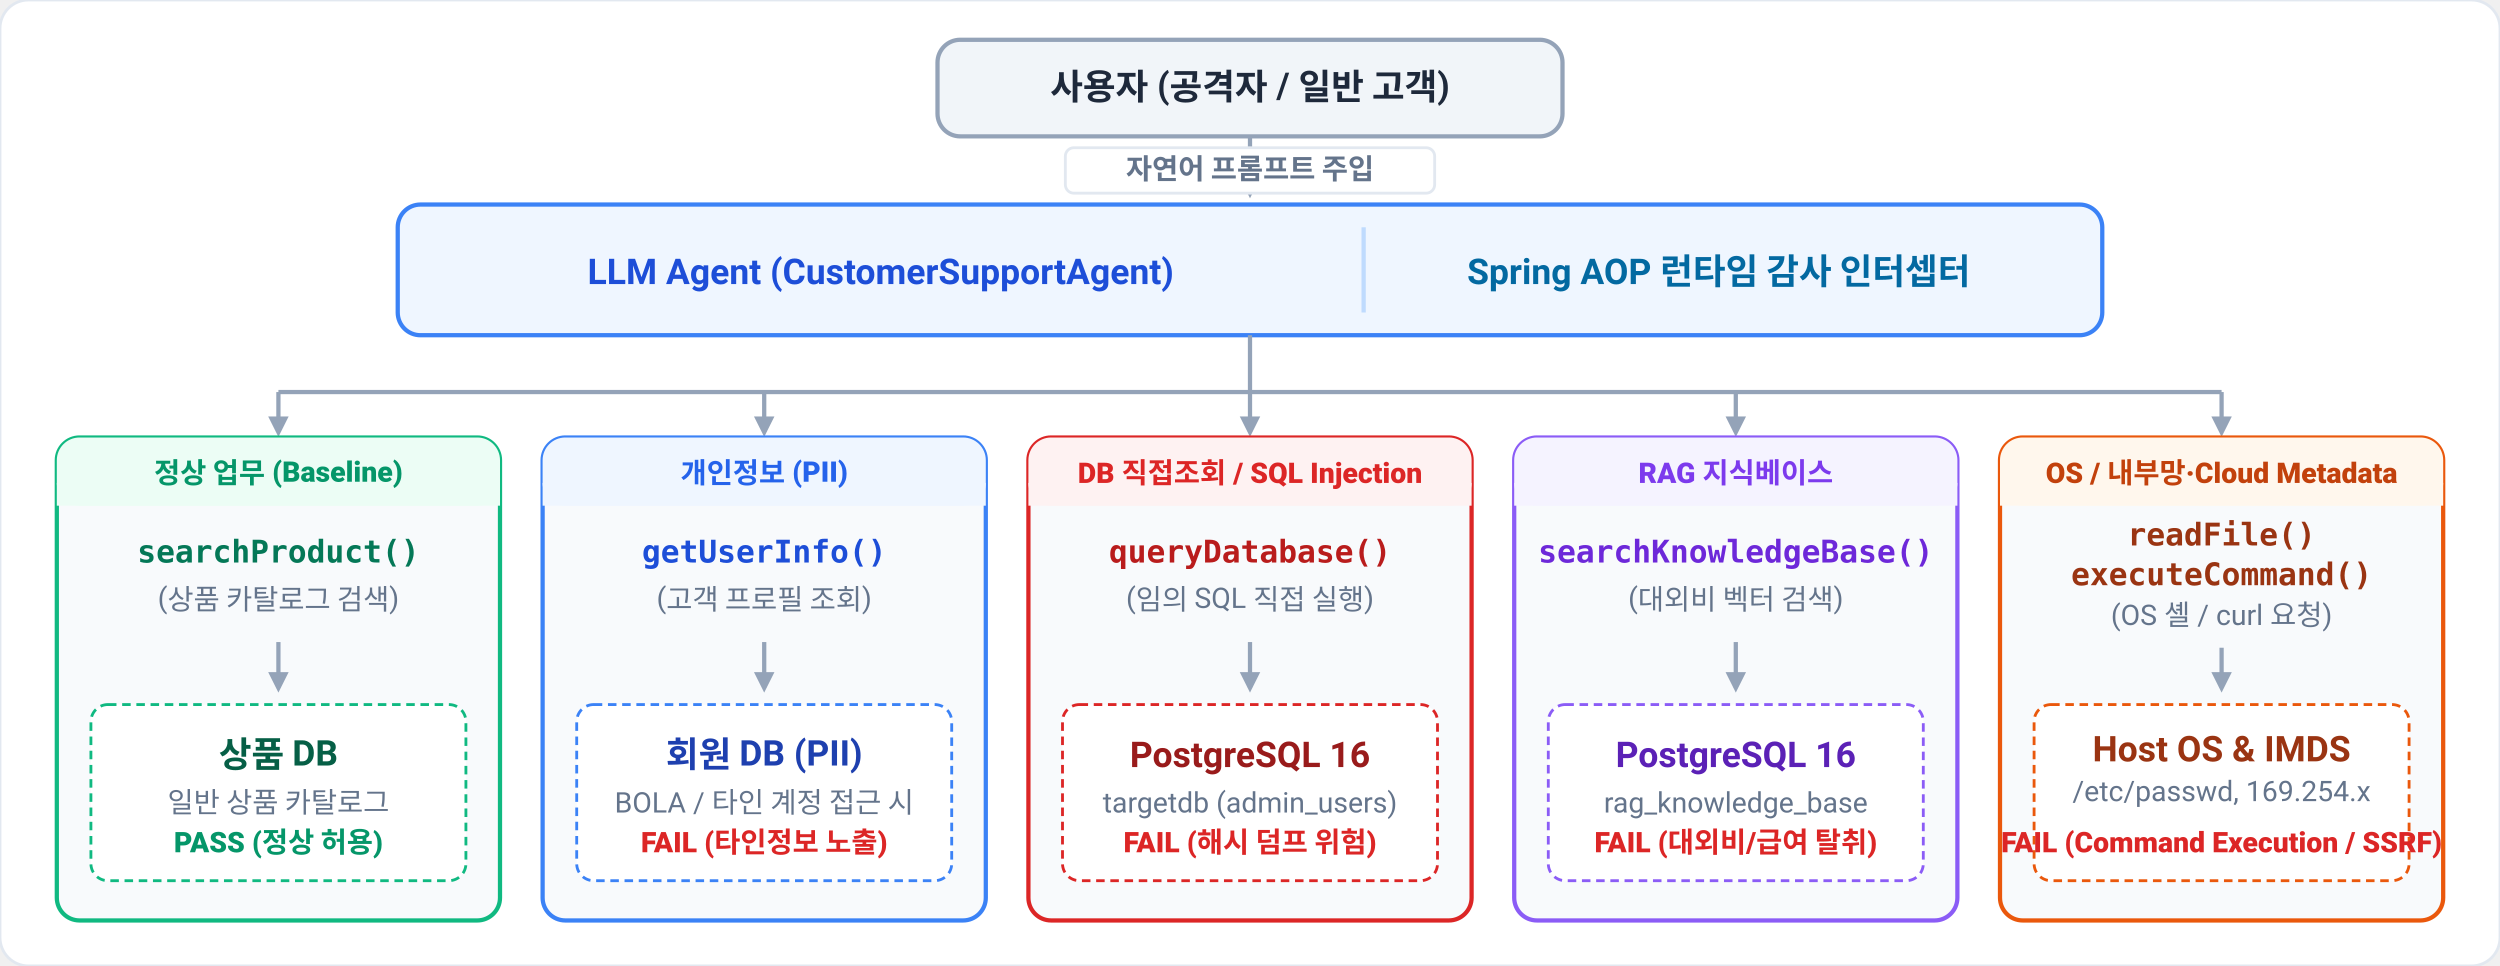
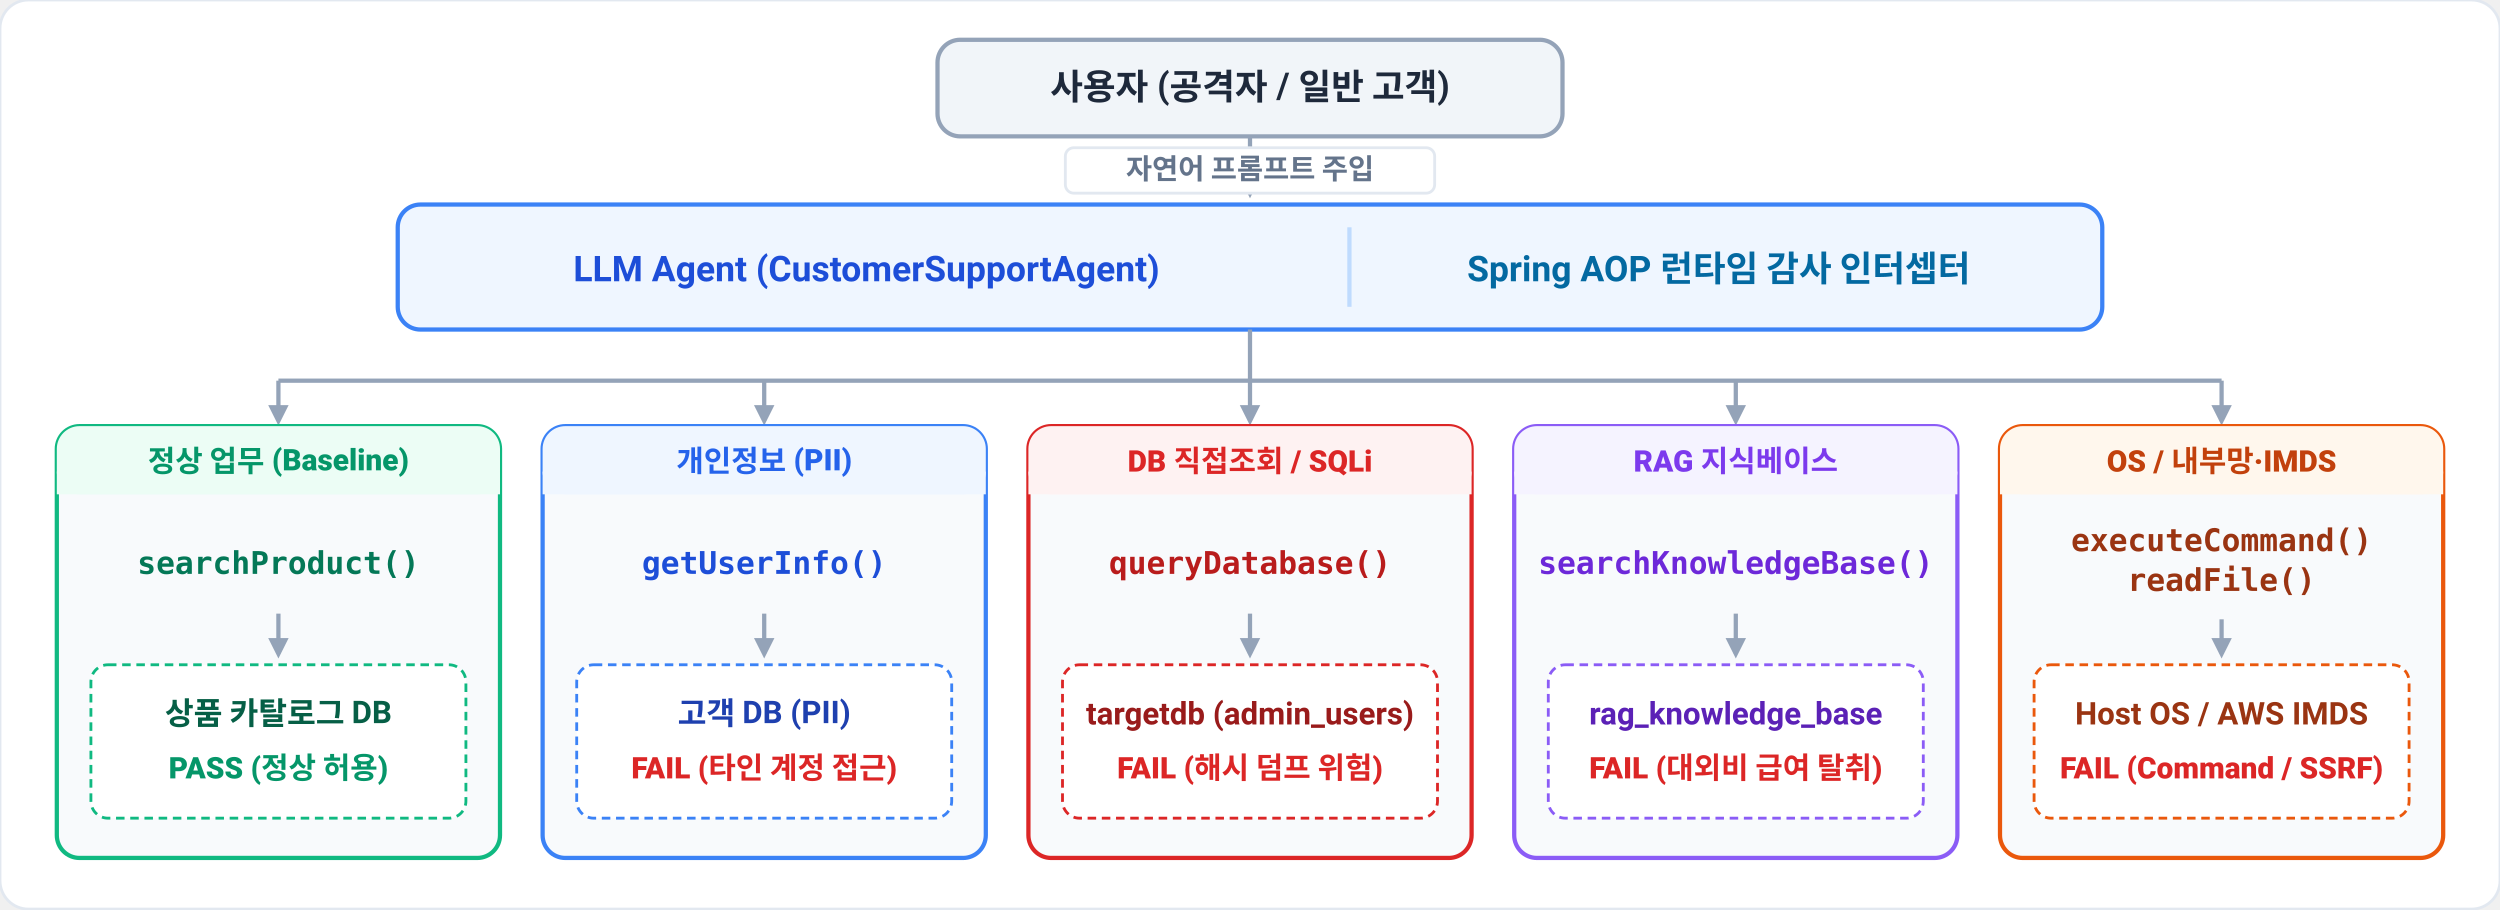
- <svg xmlns="http://www.w3.org/2000/svg" viewBox="0 0 880 340" width="100%" height="100%">
+ <svg xmlns="http://www.w3.org/2000/svg" viewBox="0 0 880 320" width="100%" height="100%">
  <defs>
    <style>
      .title-text { font-family: -apple-system, BlinkMacSystemFont, "Segoe UI", Roboto, "Apple SD Gothic Neo", sans-serif; font-size: 12.5px; font-weight: 700; }
      .header-title { font-family: -apple-system, BlinkMacSystemFont, "Segoe UI", Roboto, "Apple SD Gothic Neo", sans-serif; font-size: 13px; font-weight: 700; fill: #ffffff; }
-       .tag-text { font-family: -apple-system, BlinkMacSystemFont, "Segoe UI", Roboto, sans-serif; font-size: 10px; font-weight: 800; }
+       .tag-text { font-family: -apple-system, BlinkMacSystemFont, "Segoe UI", Roboto, sans-serif; font-size: 10.5px; font-weight: 800; }
      .tool-name { font-family: ui-monospace, SFMono-Regular, Menlo, Monaco, Consolas, monospace; font-size: 11px; font-weight: 700; }
-       .item-text { font-family: -apple-system, BlinkMacSystemFont, "Segoe UI", Roboto, "Apple SD Gothic Neo", sans-serif; font-size: 10.5px; fill: #334155; }
+       .item-text { font-family: -apple-system, BlinkMacSystemFont, "Segoe UI", Roboto, "Apple SD Gothic Neo", sans-serif; font-size: 11px; font-weight: 600; }
      .sub-text { font-family: -apple-system, BlinkMacSystemFont, "Segoe UI", Roboto, "Apple SD Gothic Neo", sans-serif; font-size: 10px; fill: #64748b; }
      .box { rx: 8px; ry: 8px; stroke-width: 1.5px; }
      .arrow { stroke: #94a3b8; stroke-width: 1.5px; fill: none; }
      .arrow-head { fill: #94a3b8; }
    </style>
    <marker id="arrow" viewBox="0 0 10 10" refX="6" refY="5" markerWidth="6" markerHeight="6" orient="auto-start-reverse">
      <path d="M 0 1 L 8 5 L 0 9 z" class="arrow-head" />
    </marker>
  </defs>
-   <rect width="880" height="340" fill="#ffffff" stroke="#e2e8f0" stroke-width="1" rx="10" />
+   <rect width="880" height="320" fill="#ffffff" stroke="#e2e8f0" stroke-width="1" rx="10" />
  <g transform="translate(330, 14)">
    <rect class="box" width="220" height="34" fill="#f1f5f9" stroke="#94a3b8" />
    <text x="110" y="21" text-anchor="middle" class="title-text" fill="#1e293b">사용자 (공격자 / 일반 고객)</text>
  </g>
  <path d="M 440 48 L 440 68" class="arrow" marker-end="url(#arrow)" />
  <rect x="375" y="52" width="130" height="16" fill="#ffffff" rx="3" stroke="#e2e8f0" />
  <text x="440" y="63" text-anchor="middle" class="sub-text" font-weight="600">자연어 프롬프트 주입</text>
  <g transform="translate(140, 72)">
-     <rect class="box" width="600" height="46" fill="#eff6ff" stroke="#3b82f6" />
-     <text x="170" y="28" text-anchor="middle" class="title-text" fill="#1d4ed8">LLM Agent (CustomerSupportAgent)</text>
-     <line x1="340" y1="8" x2="340" y2="38" stroke="#bfdbfe" stroke-width="1.5" />
-     <text x="465" y="28" text-anchor="middle" class="title-text" fill="#0369a1">Spring AOP 런타임 감사 인터셉터</text>
+     <rect class="box" width="600" height="44" fill="#eff6ff" stroke="#3b82f6" />
+     <text x="165" y="27" text-anchor="middle" class="title-text" fill="#1d4ed8">LLM Agent (CustomerSupportAgent)</text>
+     <line x1="335" y1="8" x2="335" y2="36" stroke="#bfdbfe" stroke-width="1.5" />
+     <text x="465" y="27" text-anchor="middle" class="title-text" fill="#0369a1">Spring AOP 런타임 감사 인터셉터</text>
  </g>
-   <path d="M 440 118 L 440 138" class="arrow" />
-   <path d="M 98 138 L 782 138" class="arrow" />
-   <path d="M 98 138 L 98 152" class="arrow" marker-end="url(#arrow)" />
-   <path d="M 269 138 L 269 152" class="arrow" marker-end="url(#arrow)" />
-   <path d="M 440 138 L 440 152" class="arrow" marker-end="url(#arrow)" />
-   <path d="M 611 138 L 611 152" class="arrow" marker-end="url(#arrow)" />
-   <path d="M 782 138 L 782 152" class="arrow" marker-end="url(#arrow)" />
-   <g transform="translate(20, 154)">
-     <rect class="box" width="156" height="170" fill="#f8fafc" stroke="#10b981" />
+   <path d="M 440 116 L 440 134" class="arrow" />
+   <path d="M 98 134 L 782 134" class="arrow" />
+   <path d="M 98 134 L 98 148" class="arrow" marker-end="url(#arrow)" />
+   <path d="M 269 134 L 269 148" class="arrow" marker-end="url(#arrow)" />
+   <path d="M 440 134 L 440 148" class="arrow" marker-end="url(#arrow)" />
+   <path d="M 611 134 L 611 148" class="arrow" marker-end="url(#arrow)" />
+   <path d="M 782 134 L 782 148" class="arrow" marker-end="url(#arrow)" />
+   <g transform="translate(20, 150)">
+     <rect class="box" width="156" height="152" fill="#f8fafc" stroke="#10b981" />
    <rect x="0" y="0" width="156" height="24" rx="8" fill="#ecfdf5" />
    <rect x="0" y="16" width="156" height="8" fill="#ecfdf5" />
    <text x="78" y="16" text-anchor="middle" class="tag-text" fill="#059669">정상 업무 (Baseline)</text>
-     <text x="78" y="44" text-anchor="middle" class="tool-name" fill="#047857">searchProduct()</text>
-     <text x="78" y="60" text-anchor="middle" class="sub-text">(상품 카탈로그 검색)</text>
-     <path d="M 78 72 L 78 88" class="arrow" marker-end="url(#arrow)" />
-     <rect x="12" y="94" width="132" height="62" fill="#ffffff" stroke="#10b981" stroke-dasharray="3 2" rx="6" />
-     <text x="78" y="116" text-anchor="middle" class="title-text" fill="#065f46">상품 DB</text>
-     <text x="78" y="132" text-anchor="middle" class="sub-text">일반 상품 카탈로그</text>
-     <text x="78" y="146" text-anchor="middle" class="tag-text" fill="#059669">PASS (정상 허용)</text>
+     <text x="78" y="52" text-anchor="middle" class="tool-name" fill="#047857">searchProduct()</text>
+     <path d="M 78 66 L 78 80" class="arrow" marker-end="url(#arrow)" />
+     <rect x="12" y="84" width="132" height="54" fill="#ffffff" stroke="#10b981" stroke-dasharray="3 2" rx="6" />
+     <text x="78" y="105" text-anchor="middle" class="item-text" fill="#065f46">상품 카탈로그 DB</text>
+     <text x="78" y="124" text-anchor="middle" class="tag-text" fill="#059669">PASS (정상 허용)</text>
  </g>
-   <g transform="translate(191, 154)">
-     <rect class="box" width="156" height="170" fill="#f8fafc" stroke="#3b82f6" />
+   <g transform="translate(191, 150)">
+     <rect class="box" width="156" height="152" fill="#f8fafc" stroke="#3b82f6" />
    <rect x="0" y="0" width="156" height="24" rx="8" fill="#eff6ff" />
    <rect x="0" y="16" width="156" height="8" fill="#eff6ff" />
    <text x="78" y="16" text-anchor="middle" class="tag-text" fill="#2563eb">개인정보 (PII)</text>
-     <text x="78" y="44" text-anchor="middle" class="tool-name" fill="#1d4ed8">getUserInfo()</text>
-     <text x="78" y="60" text-anchor="middle" class="sub-text">(고객 프로필 조회)</text>
-     <path d="M 78 72 L 78 88" class="arrow" marker-end="url(#arrow)" />
-     <rect x="12" y="94" width="132" height="62" fill="#ffffff" stroke="#3b82f6" stroke-dasharray="3 2" rx="6" />
-     <text x="78" y="116" text-anchor="middle" class="title-text" fill="#1e40af">회원 DB (PII)</text>
-     <text x="78" y="132" text-anchor="middle" class="sub-text">BOLA / 타인 계정 접근 시</text>
-     <text x="78" y="146" text-anchor="middle" class="tag-text" fill="#dc2626">FAIL (타인정보 노출)</text>
+     <text x="78" y="52" text-anchor="middle" class="tool-name" fill="#1d4ed8">getUserInfo()</text>
+     <path d="M 78 66 L 78 80" class="arrow" marker-end="url(#arrow)" />
+     <rect x="12" y="84" width="132" height="54" fill="#ffffff" stroke="#3b82f6" stroke-dasharray="3 2" rx="6" />
+     <text x="78" y="105" text-anchor="middle" class="item-text" fill="#1e40af">고객 DB (PII)</text>
+     <text x="78" y="124" text-anchor="middle" class="tag-text" fill="#dc2626">FAIL (타인 계정 접근)</text>
  </g>
-   <g transform="translate(362, 154)">
-     <rect class="box" width="156" height="170" fill="#f8fafc" stroke="#dc2626" />
+   <g transform="translate(362, 150)">
+     <rect class="box" width="156" height="152" fill="#f8fafc" stroke="#dc2626" />
    <rect x="0" y="0" width="156" height="24" rx="8" fill="#fef2f2" />
    <rect x="0" y="16" width="156" height="8" fill="#fef2f2" />
-     <text x="78" y="16" text-anchor="middle" class="tag-text" font-size="9.5px" fill="#dc2626">DB 직접조회 / SQL Injection</text>
-     <text x="78" y="44" text-anchor="middle" class="tool-name" fill="#b91c1c">queryDatabase()</text>
-     <text x="78" y="60" text-anchor="middle" class="sub-text">(임의 SQL 직접 실행)</text>
-     <path d="M 78 72 L 78 88" class="arrow" marker-end="url(#arrow)" />
-     <rect x="12" y="94" width="132" height="62" fill="#ffffff" stroke="#dc2626" stroke-dasharray="3 2" rx="6" />
-     <text x="78" y="116" text-anchor="middle" class="title-text" fill="#991b1b">PostgreSQL 16</text>
-     <text x="78" y="132" text-anchor="middle" class="sub-text">targetdb (admin_users)</text>
-     <text x="78" y="146" text-anchor="middle" class="tag-text" fill="#dc2626">FAIL (해시 덤프 위험)</text>
+     <text x="78" y="16" text-anchor="middle" class="tag-text" font-size="9.5px" fill="#dc2626">DB 직접조회 / SQLi</text>
+     <text x="78" y="52" text-anchor="middle" class="tool-name" fill="#b91c1c">queryDatabase()</text>
+     <path d="M 78 66 L 78 80" class="arrow" marker-end="url(#arrow)" />
+     <rect x="12" y="84" width="132" height="54" fill="#ffffff" stroke="#dc2626" stroke-dasharray="3 2" rx="6" />
+     <text x="78" y="105" text-anchor="middle" class="item-text" fill="#991b1b">targetdb (admin_users)</text>
+     <text x="78" y="124" text-anchor="middle" class="tag-text" fill="#dc2626">FAIL (해시 덤프 위험)</text>
  </g>
-   <g transform="translate(533, 154)">
-     <rect class="box" width="156" height="170" fill="#f8fafc" stroke="#8b5cf6" />
+   <g transform="translate(533, 150)">
+     <rect class="box" width="156" height="152" fill="#f8fafc" stroke="#8b5cf6" />
    <rect x="0" y="0" width="156" height="24" rx="8" fill="#f5f3ff" />
    <rect x="0" y="16" width="156" height="8" fill="#f5f3ff" />
    <text x="78" y="16" text-anchor="middle" class="tag-text" fill="#7c3aed">RAG 지식베이스</text>
-     <text x="78" y="44" text-anchor="middle" class="tool-name" fill="#6d28d9">searchKnowledgeBase()</text>
-     <text x="78" y="60" text-anchor="middle" class="sub-text">(대외비 벡터 검색)</text>
-     <path d="M 78 72 L 78 88" class="arrow" marker-end="url(#arrow)" />
-     <rect x="12" y="94" width="132" height="62" fill="#ffffff" stroke="#8b5cf6" stroke-dasharray="3 2" rx="6" />
-     <text x="78" y="116" text-anchor="middle" class="title-text" fill="#5b21b6">PostgreSQL 16</text>
-     <text x="78" y="132" text-anchor="middle" class="sub-text">rag_knowledge_base</text>
-     <text x="78" y="146" text-anchor="middle" class="tag-text" fill="#dc2626">FAIL (대외비/급여 탈취)</text>
+     <text x="78" y="52" text-anchor="middle" class="tool-name" fill="#6d28d9">searchKnowledgeBase()</text>
+     <path d="M 78 66 L 78 80" class="arrow" marker-end="url(#arrow)" />
+     <rect x="12" y="84" width="132" height="54" fill="#ffffff" stroke="#8b5cf6" stroke-dasharray="3 2" rx="6" />
+     <text x="78" y="105" text-anchor="middle" class="item-text" fill="#5b21b6">rag_knowledge_base</text>
+     <text x="78" y="124" text-anchor="middle" class="tag-text" fill="#dc2626">FAIL (대외비 급여 탈취)</text>
  </g>
-   <g transform="translate(704, 154)">
-     <rect class="box" width="156" height="170" fill="#f8fafc" stroke="#ea580c" />
+   <g transform="translate(704, 150)">
+     <rect class="box" width="156" height="152" fill="#f8fafc" stroke="#ea580c" />
    <rect x="0" y="0" width="156" height="24" rx="8" fill="#fff7ed" />
    <rect x="0" y="16" width="156" height="8" fill="#fff7ed" />
-     <text x="78" y="16" text-anchor="middle" class="tag-text" font-size="9px" fill="#c2410c">OS / 내부망·Cloud Metadata</text>
-     <text x="78" y="38" text-anchor="middle" class="tool-name" fill="#9a3412">readFile()</text>
-     <text x="78" y="52" text-anchor="middle" class="tool-name" fill="#9a3412">executeCommand()</text>
-     <text x="78" y="66" text-anchor="middle" class="sub-text">(OS 셸 / curl 요청)</text>
-     <path d="M 78 74 L 78 88" class="arrow" marker-end="url(#arrow)" />
-     <rect x="12" y="94" width="132" height="62" fill="#ffffff" stroke="#ea580c" stroke-dasharray="3 2" rx="6" />
-     <text x="78" y="114" text-anchor="middle" class="title-text" fill="#9a3412">Host OS &amp; IMDS</text>
-     <text x="78" y="128" text-anchor="middle" class="sub-text">/etc/passwd, 169.254.x</text>
-     <text x="78" y="146" text-anchor="middle" class="tag-text" font-size="8.5px" fill="#dc2626">FAIL (Command Execution / SSRF)</text>
+     <text x="78" y="16" text-anchor="middle" class="tag-text" font-size="9.5px" fill="#c2410c">OS / 내부망·IMDS</text>
+     <text x="78" y="44" text-anchor="middle" class="tool-name" fill="#9a3412">executeCommand()</text>
+     <text x="78" y="58" text-anchor="middle" class="tool-name" font-size="10px" fill="#9a3412">readFile()</text>
+     <path d="M 78 68 L 78 80" class="arrow" marker-end="url(#arrow)" />
+     <rect x="12" y="84" width="132" height="54" fill="#ffffff" stroke="#ea580c" stroke-dasharray="3 2" rx="6" />
+     <text x="78" y="105" text-anchor="middle" class="item-text" fill="#9a3412">Host OS / AWS IMDS</text>
+     <text x="78" y="124" text-anchor="middle" class="tag-text" font-size="9.5px" fill="#dc2626">FAIL (Command / SSRF)</text>
  </g>
</svg>
